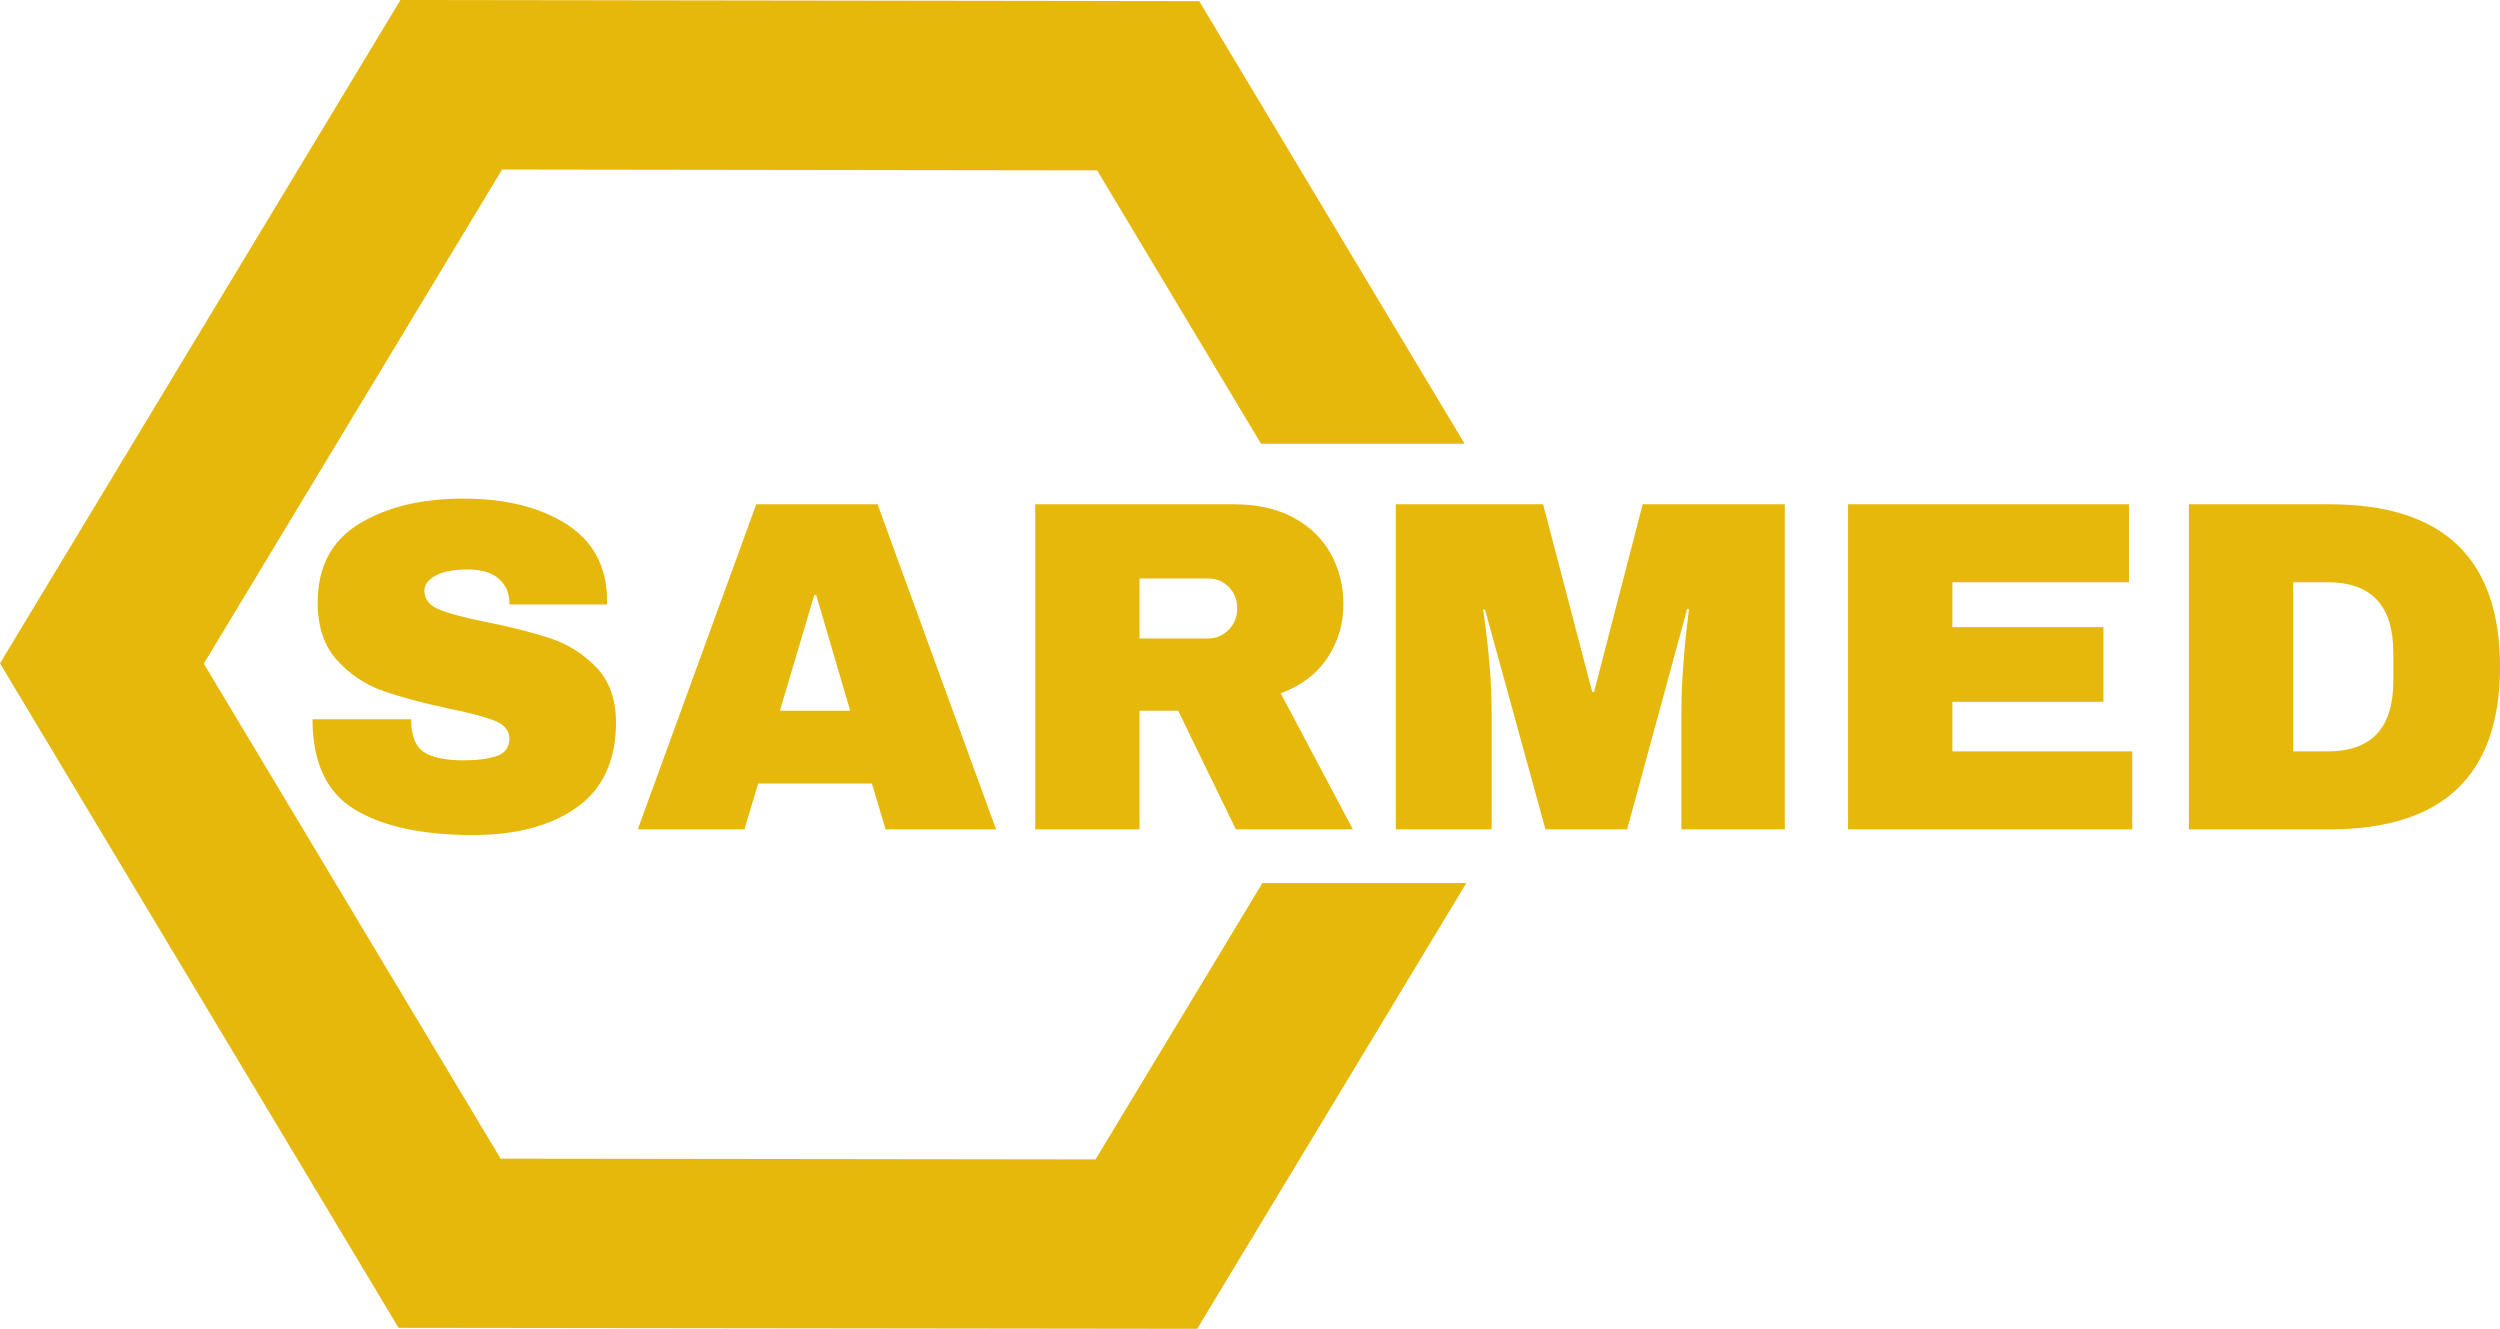
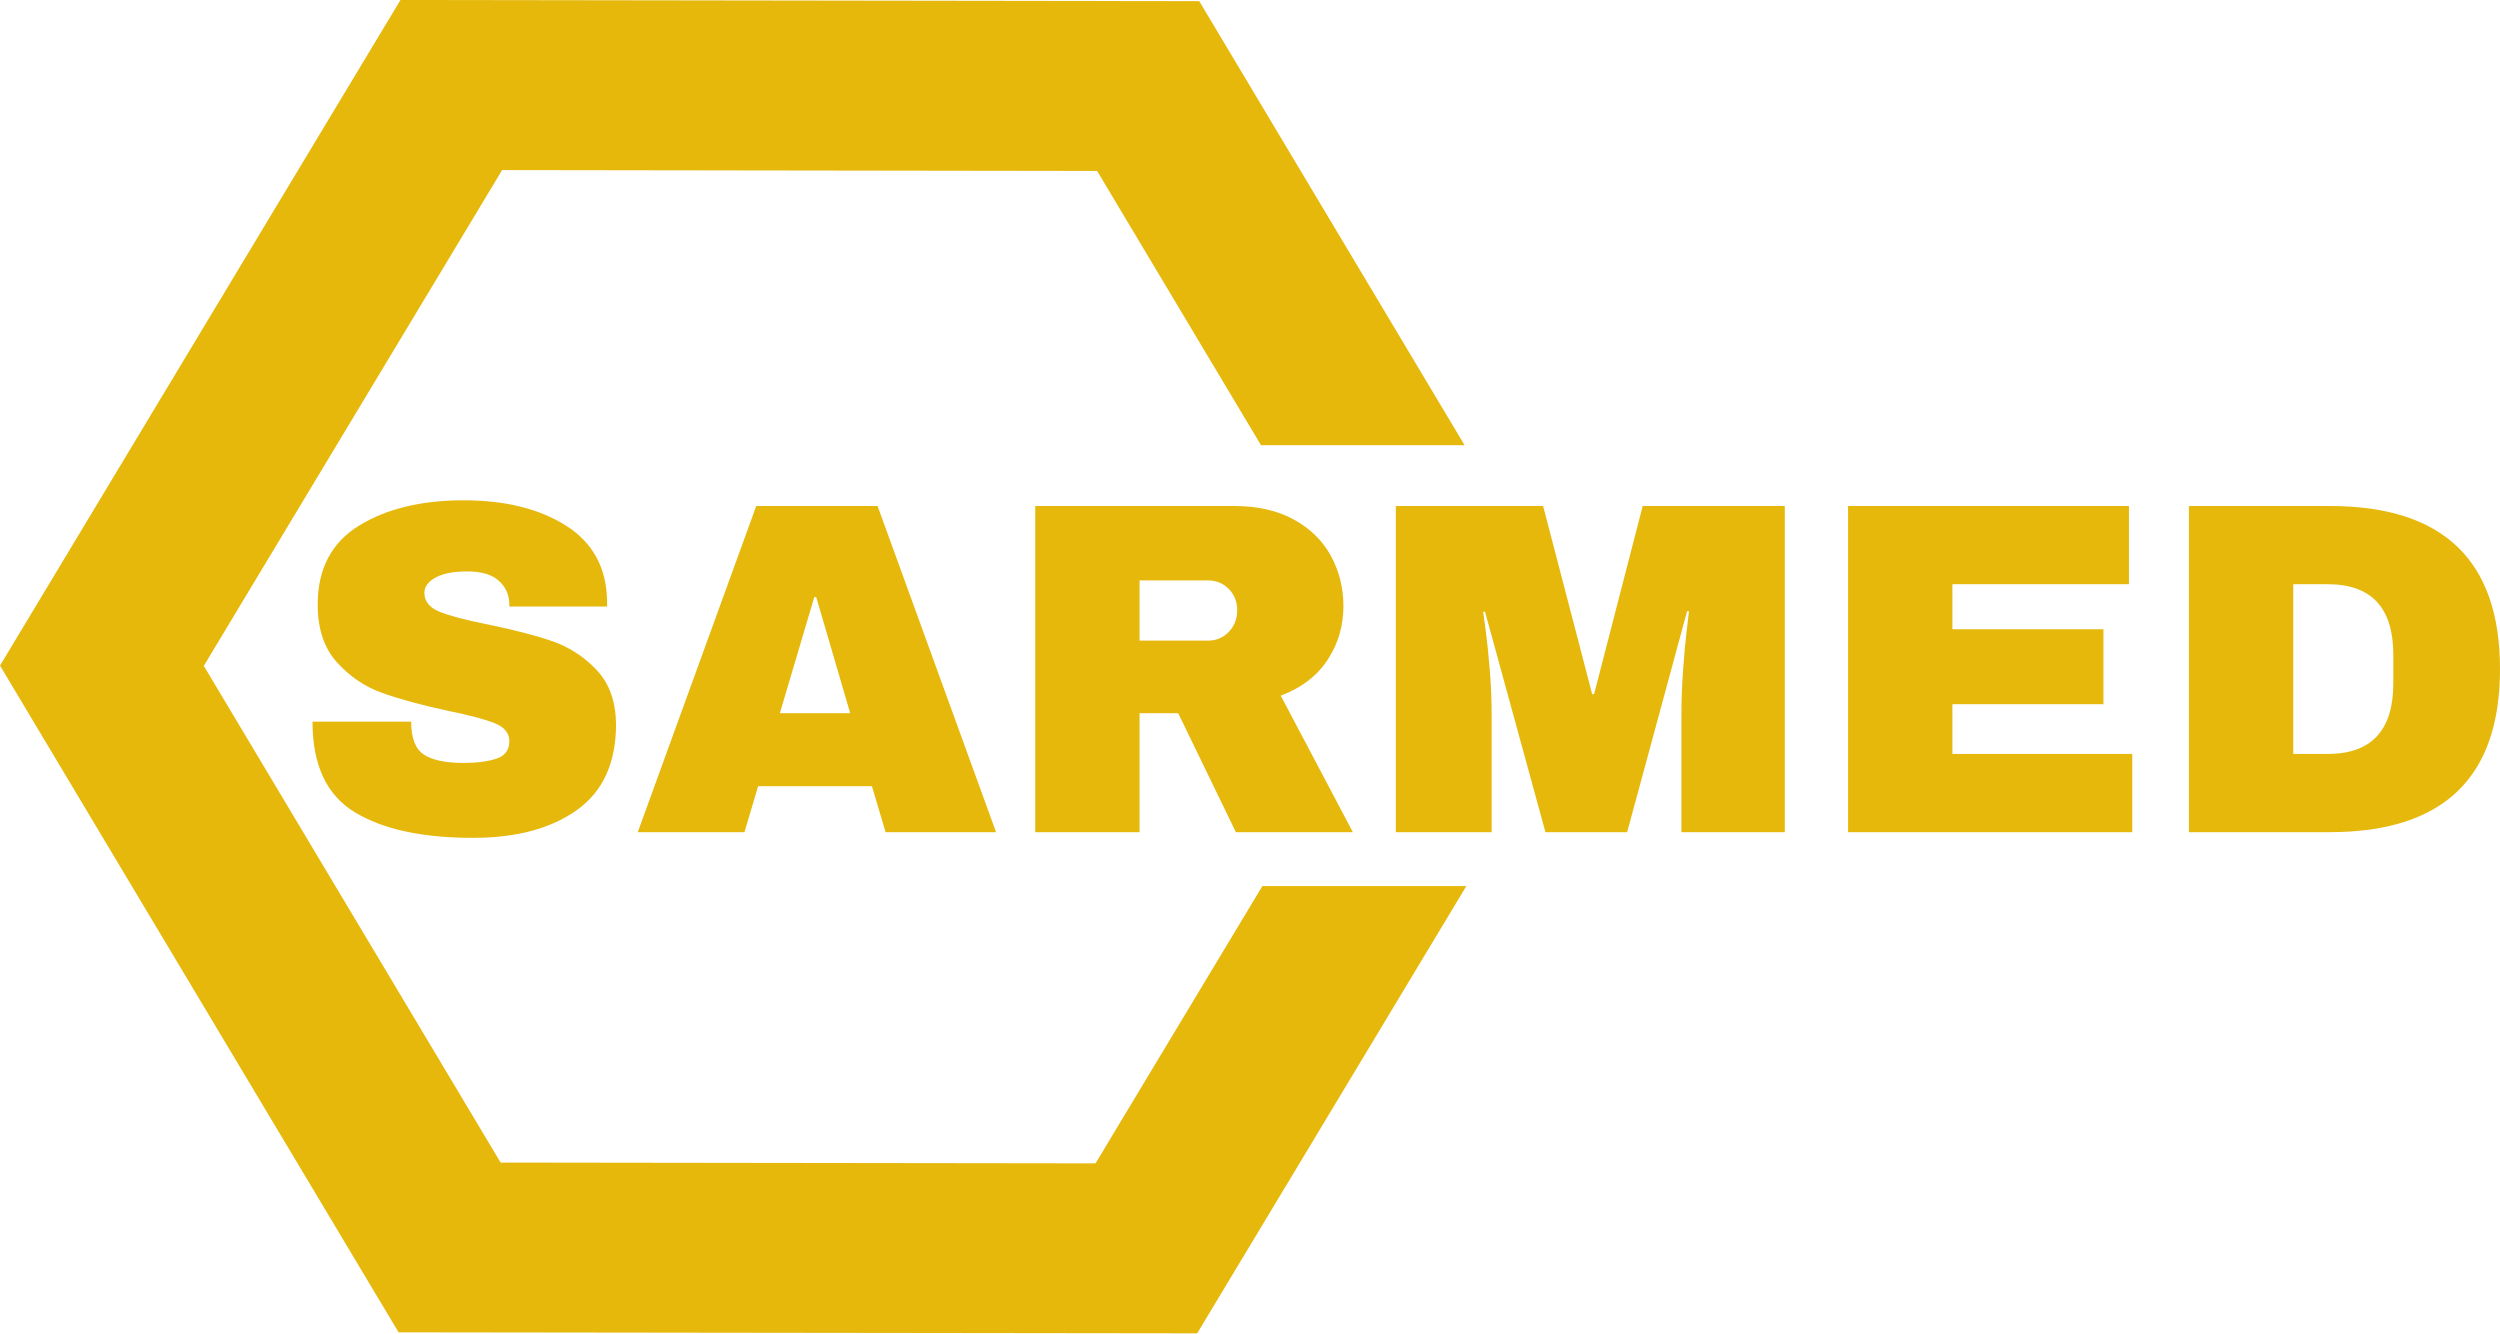
- <svg xmlns="http://www.w3.org/2000/svg" width="333" height="177" viewBox="0 0 333 177" fill="none">
-   <path d="M61.747 66.415C67.28 66.415 71.829 67.535 75.392 69.776C78.955 72.025 80.778 75.352 80.862 79.757V80.513H67.846V80.261C67.846 79.002 67.385 77.953 66.463 77.114C65.54 76.275 64.136 75.855 62.25 75.855C60.405 75.855 58.993 76.128 58.012 76.674C57.022 77.219 56.528 77.89 56.528 78.687C56.528 79.82 57.198 80.659 58.54 81.205C59.881 81.75 62.04 82.317 65.016 82.904C68.496 83.617 71.359 84.36 73.606 85.132C75.844 85.912 77.802 87.184 79.479 88.946C81.156 90.708 82.015 93.1 82.057 96.121C82.057 101.239 80.33 105.036 76.876 107.512C73.413 109.987 68.789 111.225 63.004 111.225C56.255 111.225 51.007 110.092 47.259 107.827C43.503 105.561 41.625 101.554 41.625 95.806H54.767C54.767 97.988 55.333 99.444 56.465 100.174C57.597 100.912 59.357 101.281 61.747 101.281C63.507 101.281 64.966 101.093 66.123 100.715C67.272 100.337 67.846 99.561 67.846 98.386C67.846 97.337 67.209 96.549 65.934 96.02C64.652 95.5 62.564 94.946 59.672 94.358C56.15 93.603 53.237 92.814 50.931 91.992C48.626 91.178 46.614 89.827 44.895 87.939C43.176 86.051 42.317 83.492 42.317 80.261C42.317 75.52 44.153 72.025 47.825 69.776C51.489 67.535 56.129 66.415 61.747 66.415ZM132.676 110.47H117.962L116.138 104.365H100.984L99.16 110.47H84.95L100.733 67.17H116.893L132.676 110.47ZM108.467 79.254L103.877 94.673H113.246L108.718 79.254H108.467ZM178.943 80.45C178.943 83.093 178.235 85.484 176.818 87.624C175.392 89.764 173.317 91.338 170.593 92.344L180.201 110.47H164.619L156.935 94.673H151.791V110.47H137.895V67.17H164.367C167.47 67.17 170.119 67.766 172.316 68.958C174.521 70.158 176.176 71.773 177.283 73.804C178.39 75.843 178.943 78.058 178.943 80.45ZM164.795 81.016C164.795 79.883 164.422 78.939 163.676 78.184C162.921 77.429 161.999 77.051 160.909 77.051H151.791V85.044H160.909C161.999 85.044 162.921 84.654 163.676 83.873C164.422 83.101 164.795 82.149 164.795 81.016ZM237.736 110.47H223.965V94.862C223.965 92.932 224.041 90.947 224.192 88.908C224.334 86.877 224.489 85.17 224.657 83.785C224.825 82.401 224.93 81.519 224.972 81.142H224.72L216.734 110.47H205.856L197.807 81.205H197.556C197.598 81.582 197.715 82.451 197.908 83.81C198.092 85.178 198.268 86.877 198.436 88.908C198.604 90.947 198.688 92.932 198.688 94.862V110.47H185.923V67.17H205.542L212.081 92.156H212.333L218.809 67.17H237.736V110.47ZM246.162 110.47V67.17H283.576V77.555H260.059V83.534H280.18V93.477H260.059V100.086H284.016V110.47H246.162ZM310.3 67.17C325.433 67.17 333 74.387 333 88.82C333 103.253 325.433 110.47 310.3 110.47H291.562V67.17H310.3ZM305.458 77.555V100.086H310.049C315.876 100.086 318.789 96.96 318.789 90.708V86.932C318.789 80.68 315.876 77.555 310.049 77.555H305.458Z" fill="#E5B80B" />
-   <path d="M53.341 0L0 88.356L53.089 176.866L159.466 177L195.317 117.623H168.15L145.926 154.434L66.682 154.332L27.146 88.395L66.881 22.579L146.139 22.694L167.965 59.101H195.085L159.738 0.153L53.341 0Z" fill="#E5B80B" />
+ <svg xmlns="http://www.w3.org/2000/svg" width="150" height="80" viewBox="0 0 150 80" fill="none">
+   <path d="M27.814 30.018C30.306 30.018 32.355 30.524 33.96 31.537C35.565 32.553 36.387 34.057 36.425 36.048V36.39H30.561V36.276C30.561 35.707 30.354 35.233 29.938 34.854C29.523 34.474 28.89 34.285 28.04 34.285C27.21 34.285 26.573 34.408 26.131 34.655C25.686 34.901 25.463 35.205 25.463 35.565C25.463 36.077 25.765 36.456 26.369 36.703C26.974 36.949 27.946 37.205 29.287 37.471C30.854 37.793 32.144 38.129 33.156 38.478C34.164 38.831 35.046 39.405 35.801 40.202C36.557 40.998 36.944 42.079 36.963 43.444C36.963 45.758 36.185 47.474 34.629 48.593C33.069 49.712 30.986 50.271 28.38 50.271C25.34 50.271 22.976 49.759 21.288 48.735C19.596 47.711 18.75 45.9 18.75 43.302H24.67C24.67 44.288 24.925 44.946 25.435 45.276C25.944 45.61 26.738 45.777 27.814 45.777C28.607 45.777 29.264 45.691 29.785 45.521C30.303 45.35 30.561 44.999 30.561 44.468C30.561 43.994 30.274 43.638 29.7 43.399C29.122 43.164 28.182 42.913 26.879 42.648C25.293 42.306 23.981 41.95 22.942 41.578C21.904 41.21 20.997 40.6 20.223 39.746C19.449 38.893 19.062 37.736 19.062 36.276C19.062 34.133 19.889 32.553 21.543 31.537C23.193 30.524 25.284 30.018 27.814 30.018ZM59.764 49.93H53.136L52.315 47.171H45.488L44.667 49.93H38.266L45.375 30.359H52.654L59.764 49.93ZM48.859 35.821L46.791 42.79H51.012L48.972 35.821H48.859ZM80.605 36.361C80.605 37.556 80.286 38.637 79.648 39.604C79.006 40.571 78.071 41.282 76.844 41.738L81.171 49.93H74.153L70.691 42.79H68.374V49.93H62.115V30.359H74.039C75.437 30.359 76.63 30.629 77.62 31.167C78.613 31.71 79.359 32.44 79.857 33.358C80.356 34.279 80.605 35.281 80.605 36.361ZM74.232 36.617C74.232 36.105 74.064 35.679 73.728 35.337C73.388 34.996 72.972 34.825 72.481 34.825H68.374V38.438H72.481C72.972 38.438 73.388 38.262 73.728 37.909C74.064 37.56 74.232 37.129 74.232 36.617ZM107.088 49.93H100.885V42.875C100.885 42.003 100.919 41.106 100.987 40.184C101.052 39.267 101.121 38.495 101.197 37.869C101.272 37.243 101.32 36.845 101.339 36.674H101.225L97.628 49.93H92.728L89.102 36.703H88.989C89.008 36.873 89.061 37.266 89.148 37.88C89.231 38.499 89.31 39.267 89.386 40.184C89.461 41.106 89.499 42.003 89.499 42.875V49.93H83.749V30.359H92.586L95.532 41.652H95.645L98.563 30.359H107.088V49.93ZM110.884 49.93V30.359H127.737V35.053H117.144V37.755H126.207V42.25H117.144V45.236H127.935V49.93H110.884ZM139.775 30.359C146.592 30.359 150 33.621 150 40.145C150 46.668 146.592 49.93 139.775 49.93H131.334V30.359H139.775ZM137.594 35.053V45.236H139.662C142.286 45.236 143.599 43.824 143.599 40.998V39.291C143.599 36.466 142.286 35.053 139.662 35.053H137.594Z" fill="#E5B80B" />
+   <path d="M24.028 0L0 39.935L23.914 79.939L71.831 80L87.981 53.163H75.743L65.732 69.801L30.037 69.754L12.228 39.952L30.127 10.205L65.828 10.257L75.66 26.712H87.876L71.954 0.069L24.028 0Z" fill="#E5B80B" />
</svg>
